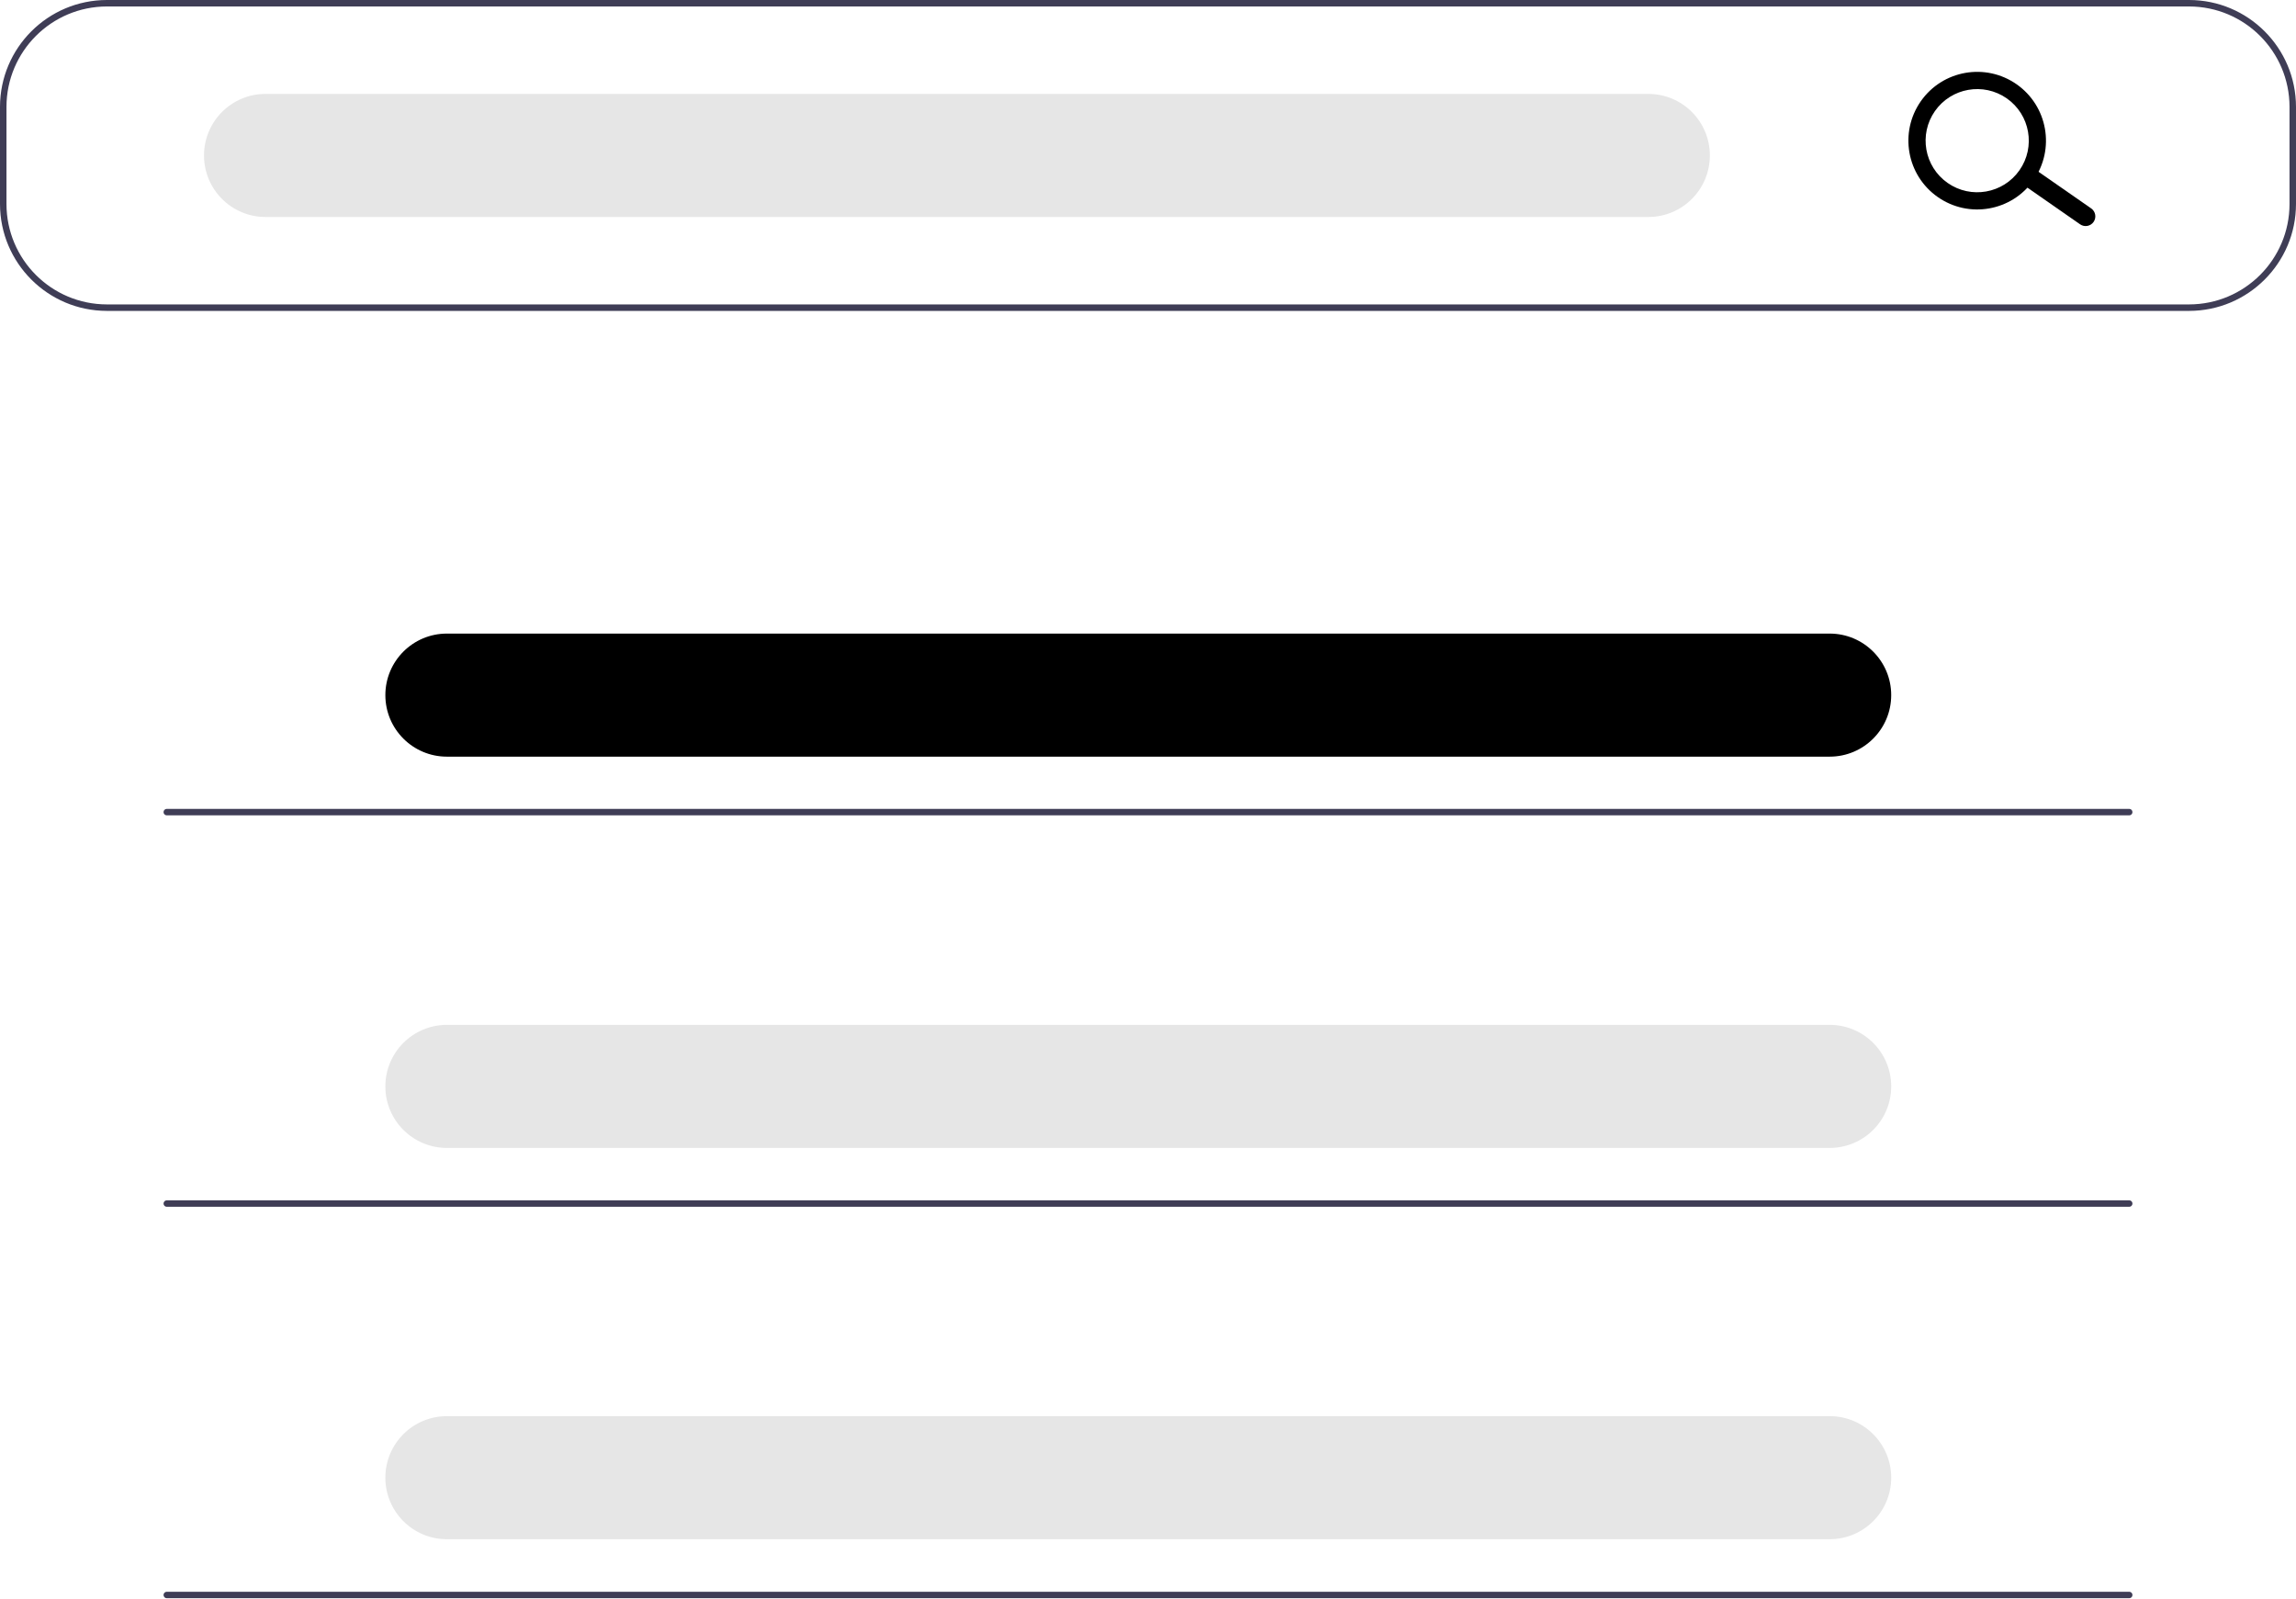
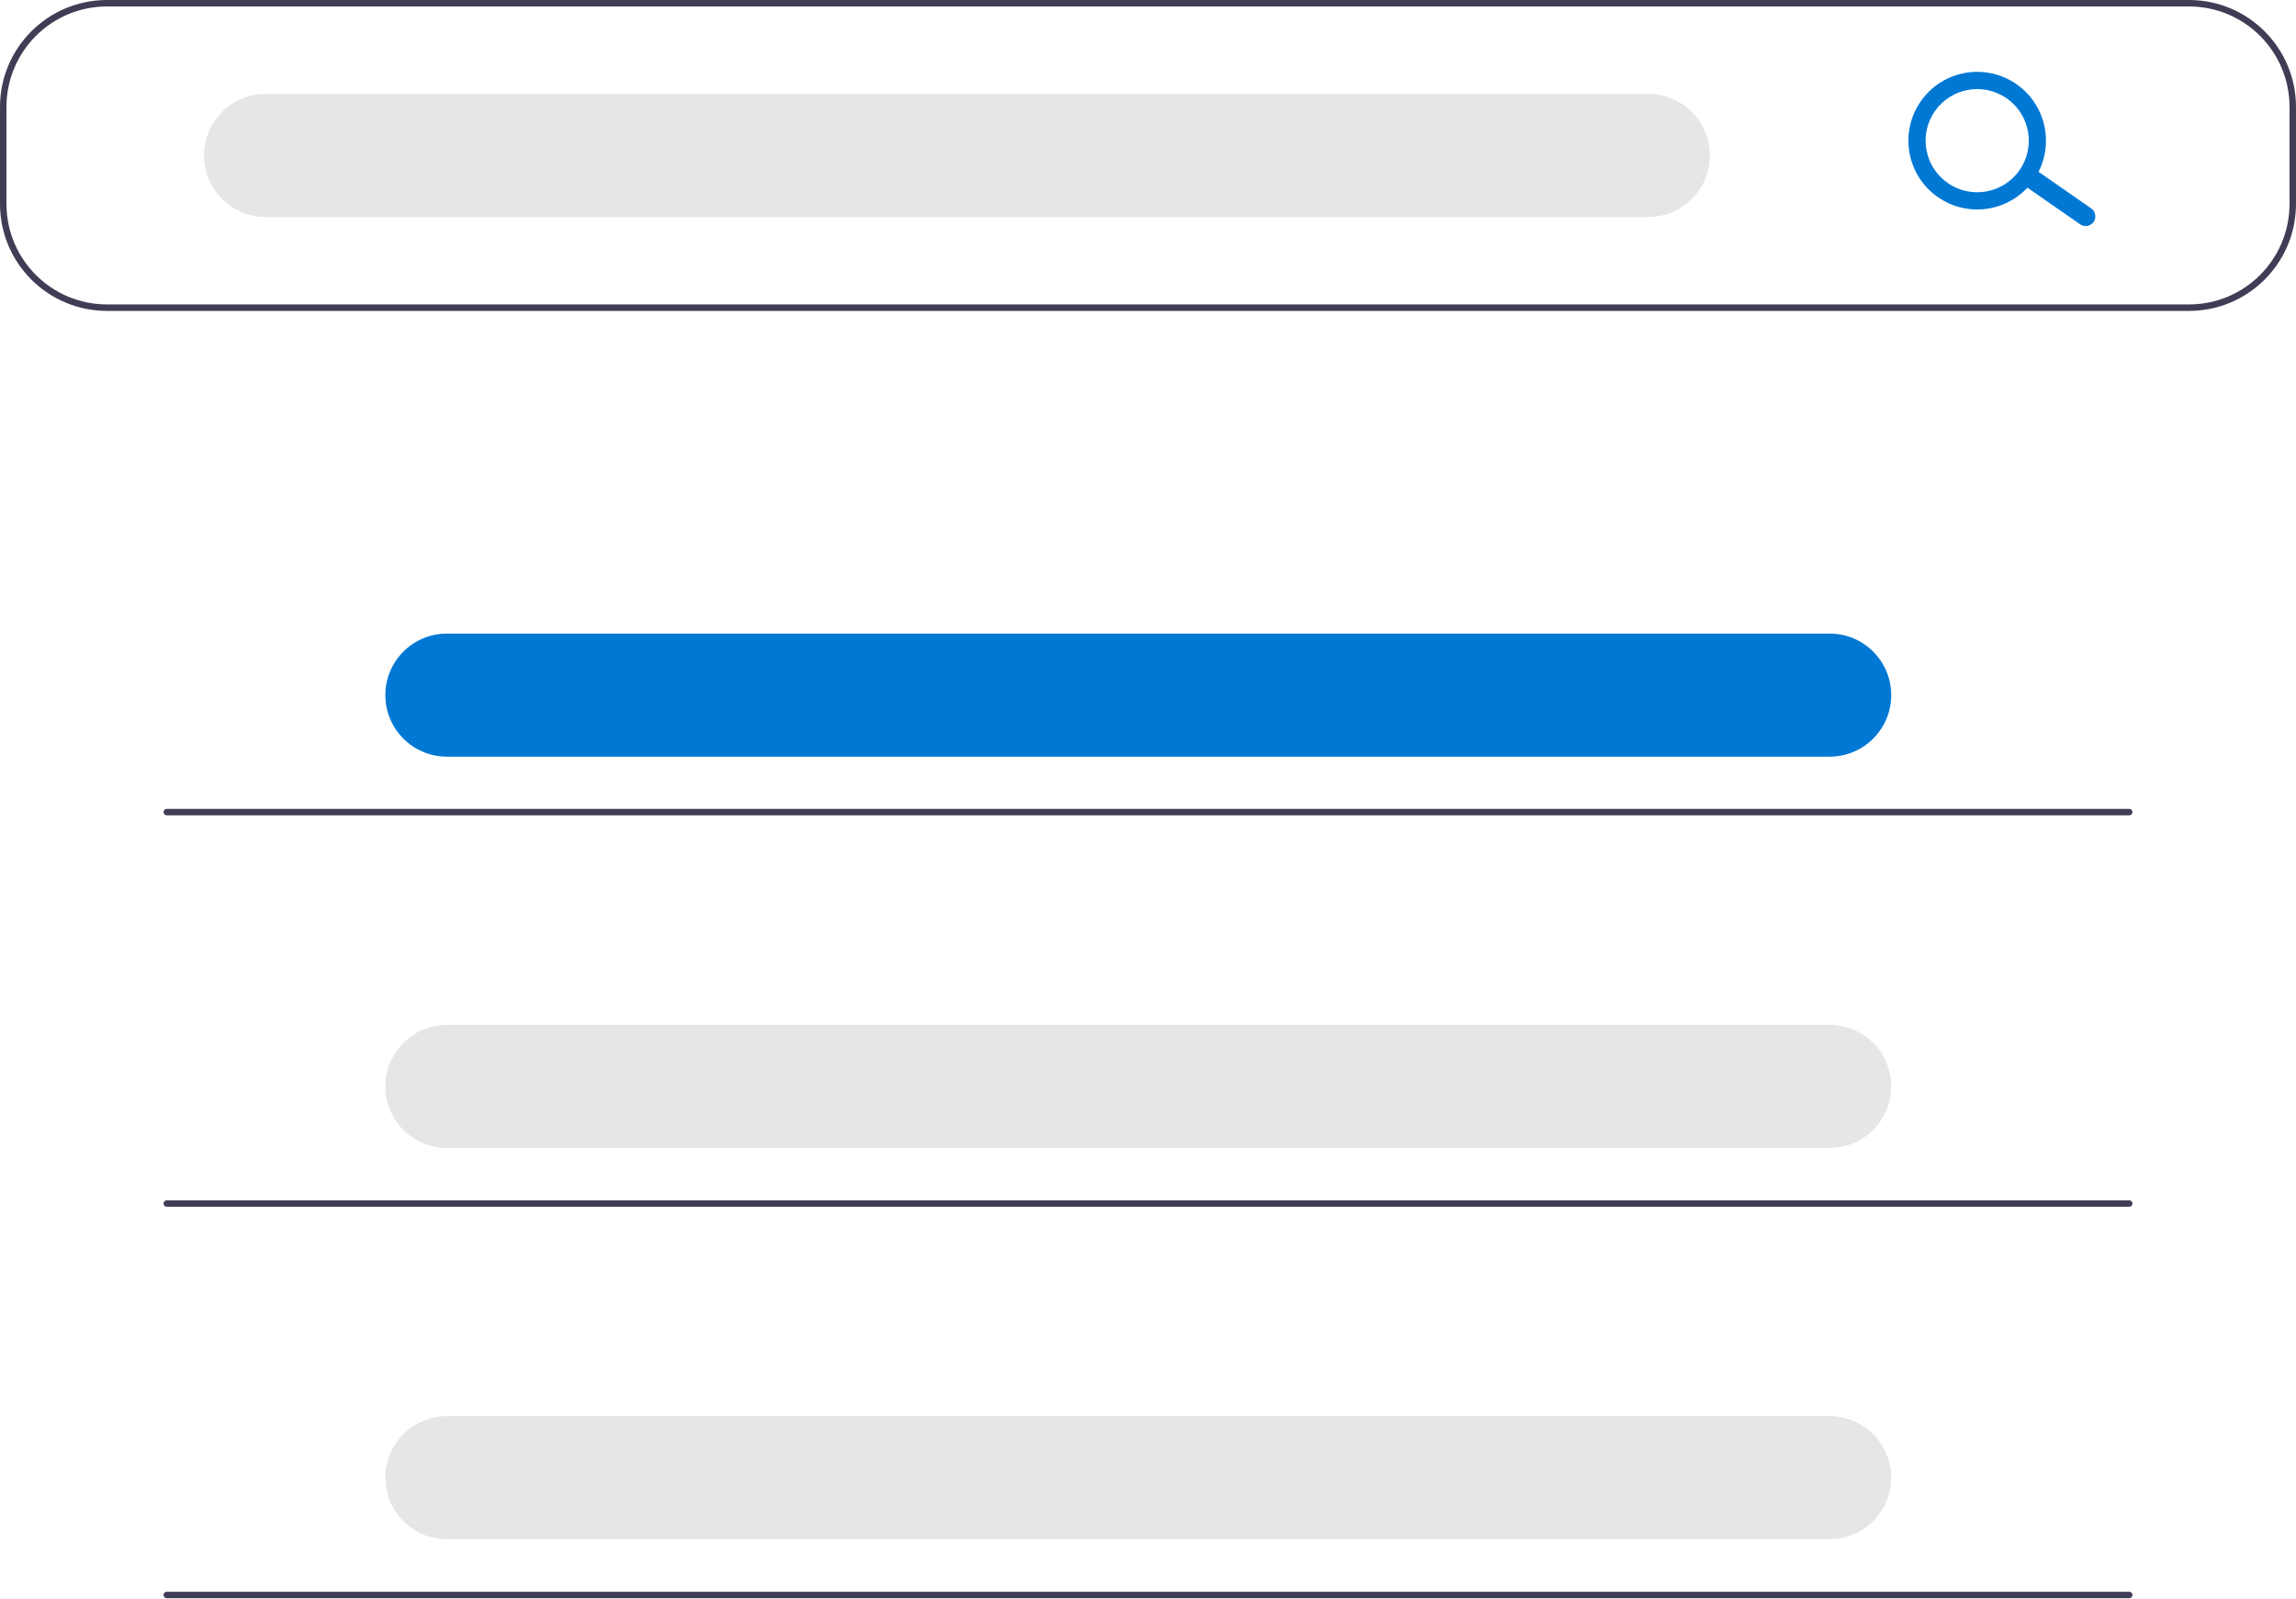
<svg xmlns="http://www.w3.org/2000/svg" id="a43d747c-6876-4129-84aa-b1e8252c37ae" data-name="Layer 1" viewBox="0 0 643 447.57">
  <path d="M891.623,313.021H308.48a29.962,29.962,0,0,1-29.928-29.928V255.885a29.962,29.962,0,0,1,29.928-29.928H891.623a29.962,29.962,0,0,1,29.928,29.928v27.207A29.962,29.962,0,0,1,891.623,313.021ZM308.48,227.771a28.146,28.146,0,0,0-28.114,28.114v27.207a28.146,28.146,0,0,0,28.114,28.114H891.623a28.146,28.146,0,0,0,28.114-28.114V255.885a28.146,28.146,0,0,0-28.114-28.114Z" transform="translate(-278.5516 -225.9571)" fill="#3f3d56" />
  <rect x="57.135" y="26.3" width="421.714" height="34.463" rx="17.231" fill="#e6e6e6" />
-   <rect x="107.922" y="177.43" width="421.714" height="34.463" rx="17.231" fill="currentColor" />
+   <rect x="107.922" y="177.43" width="421.714" height="34.463" rx="17.231" fill="#0078d4" />
  <rect x="107.922" y="287.004" width="421.714" height="34.463" rx="17.231" fill="#e6e6e6" />
  <rect x="107.922" y="396.578" width="421.714" height="34.463" rx="17.231" fill="#e6e6e6" />
-   <path d="M864.864,288.104a2.714,2.714,0,0,1-3.78.667l-14.807-10.303a2.714,2.714,0,1,1,3.113-4.446l14.807,10.303A2.714,2.714,0,0,1,864.864,288.104Z" transform="translate(-278.5516 -225.9571)" fill="currentColor" />
-   <path d="M848.054,276.399a19.267,19.267,0,1,1-4.732-26.833A19.289,19.289,0,0,1,848.054,276.399Zm-27.619-19.339a14.45,14.45,0,1,0,20.125-3.549A14.466,14.466,0,0,0,820.435,257.06Z" transform="translate(-278.5516 -225.9571)" fill="currentColor" />
+   <path d="M864.864,288.104a2.714,2.714,0,0,1-3.78.667l-14.807-10.303a2.714,2.714,0,1,1,3.113-4.446l14.807,10.303A2.714,2.714,0,0,1,864.864,288.104Z" transform="translate(-278.5516 -225.9571)" fill="#0078d4" />
+   <path d="M848.054,276.399a19.267,19.267,0,1,1-4.732-26.833A19.289,19.289,0,0,1,848.054,276.399Zm-27.619-19.339a14.45,14.45,0,1,0,20.125-3.549A14.466,14.466,0,0,0,820.435,257.06Z" transform="translate(-278.5516 -225.9571)" fill="#0078d4" />
  <path d="M874.846,454.289H325.257a.907.907,0,1,1,0-1.814H874.846a.907.907,0,1,1,0,1.814Z" transform="translate(-278.5516 -225.9571)" fill="#3f3d56" />
  <path d="M874.846,563.909H325.257a.907.907,0,0,1,0-1.814H874.846a.907.907,0,0,1,0,1.814Z" transform="translate(-278.5516 -225.9571)" fill="#3f3d56" />
  <path d="M874.846,673.527H325.257a.907.907,0,0,1,0-1.814H874.846a.907.907,0,1,1,0,1.814Z" transform="translate(-278.5516 -225.9571)" fill="#3f3d56" />
</svg>
